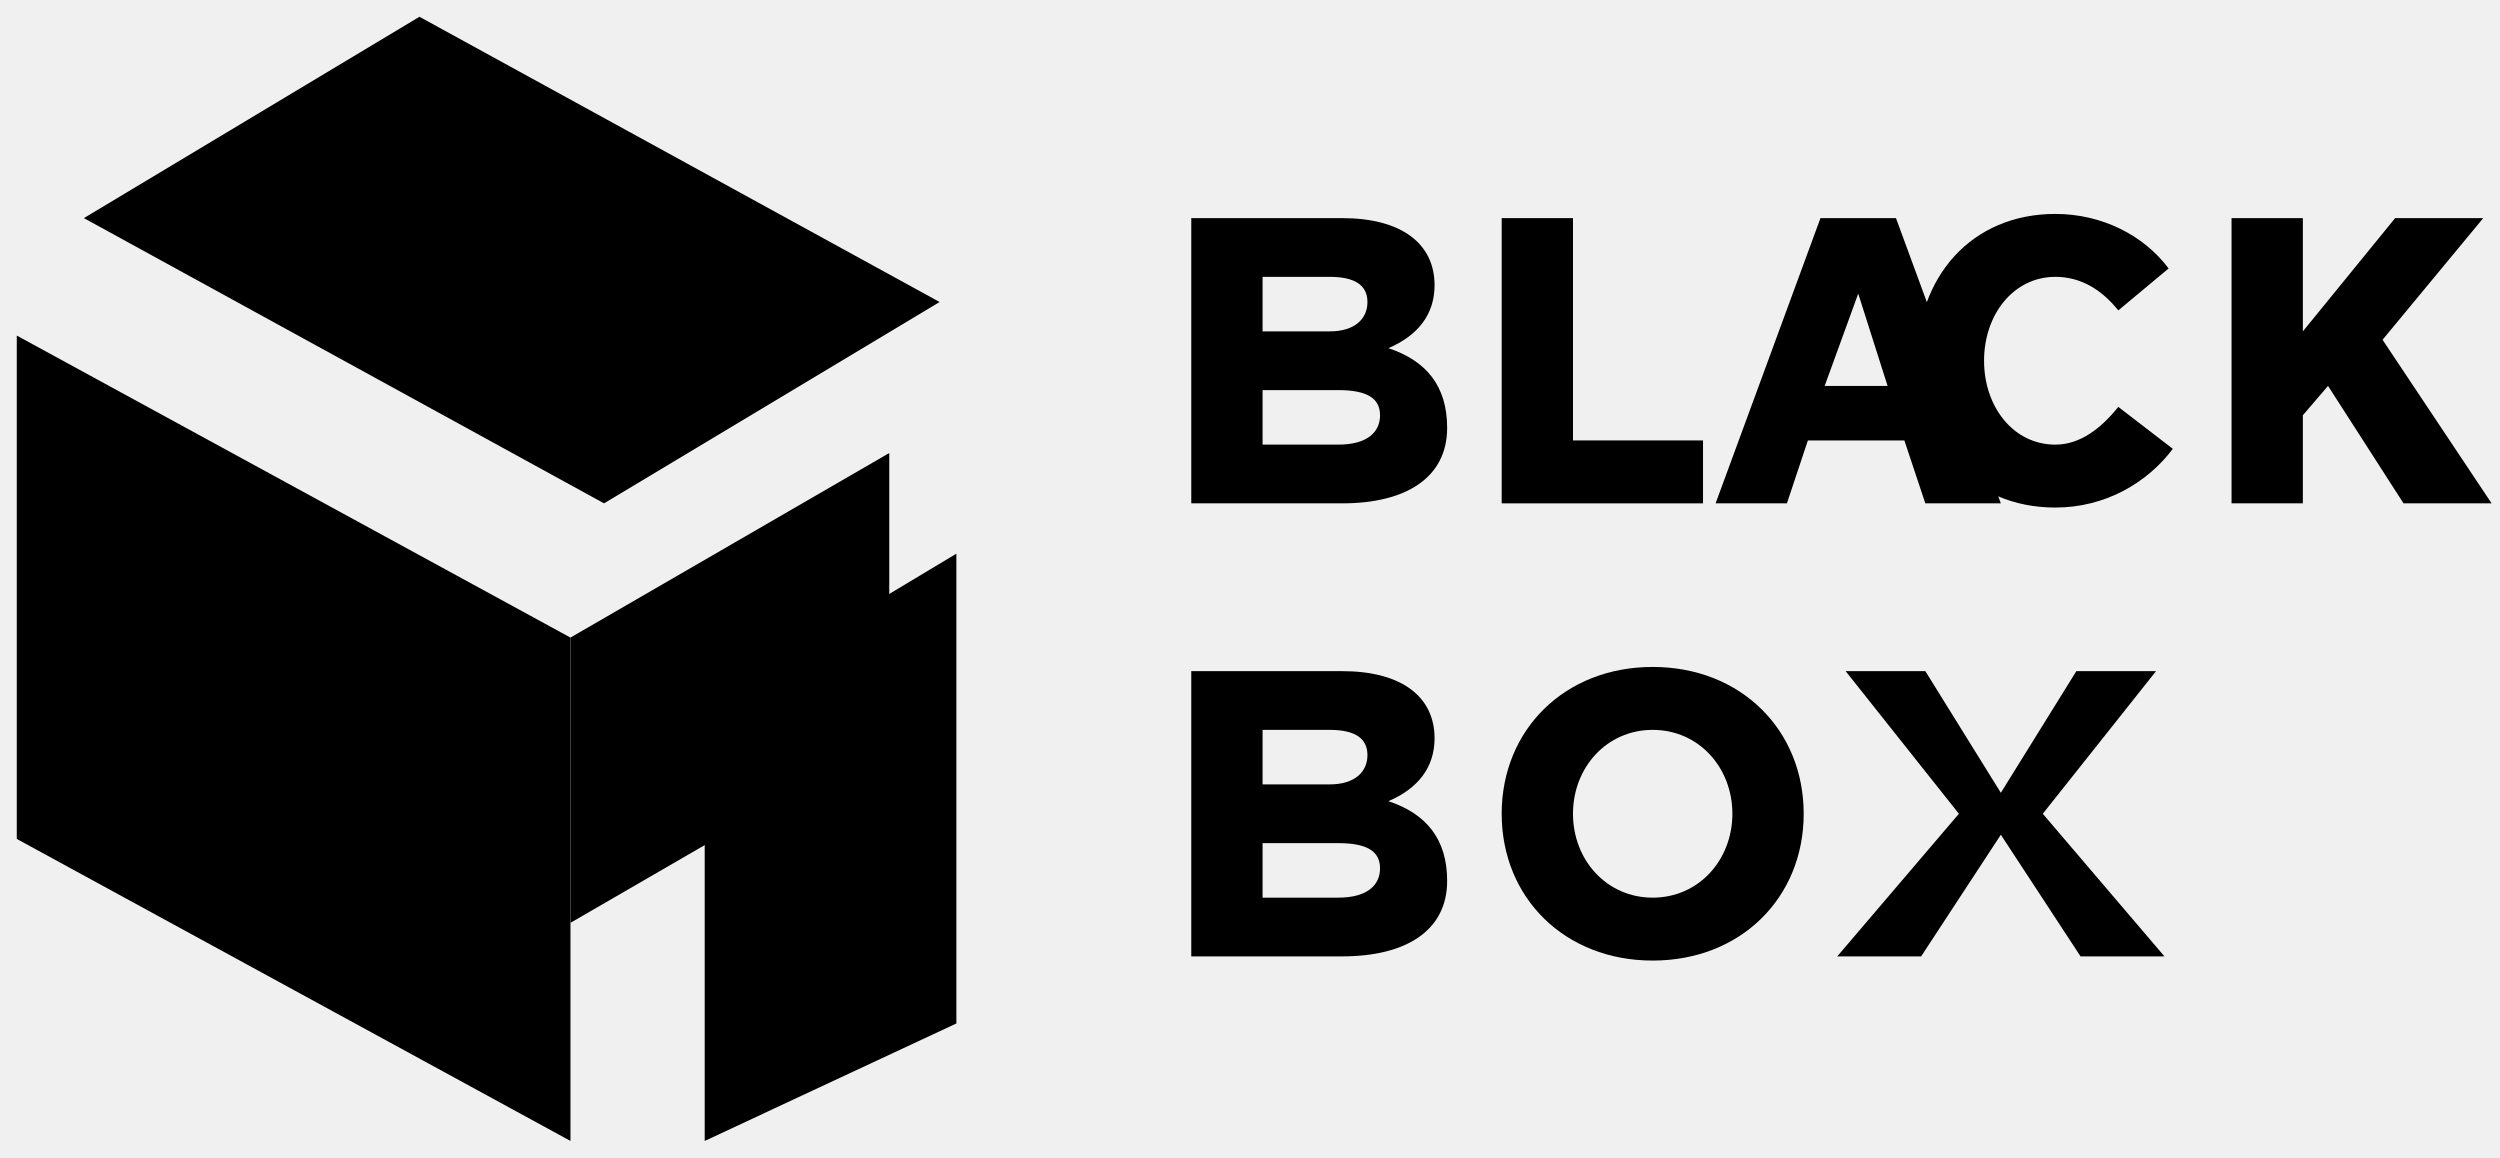
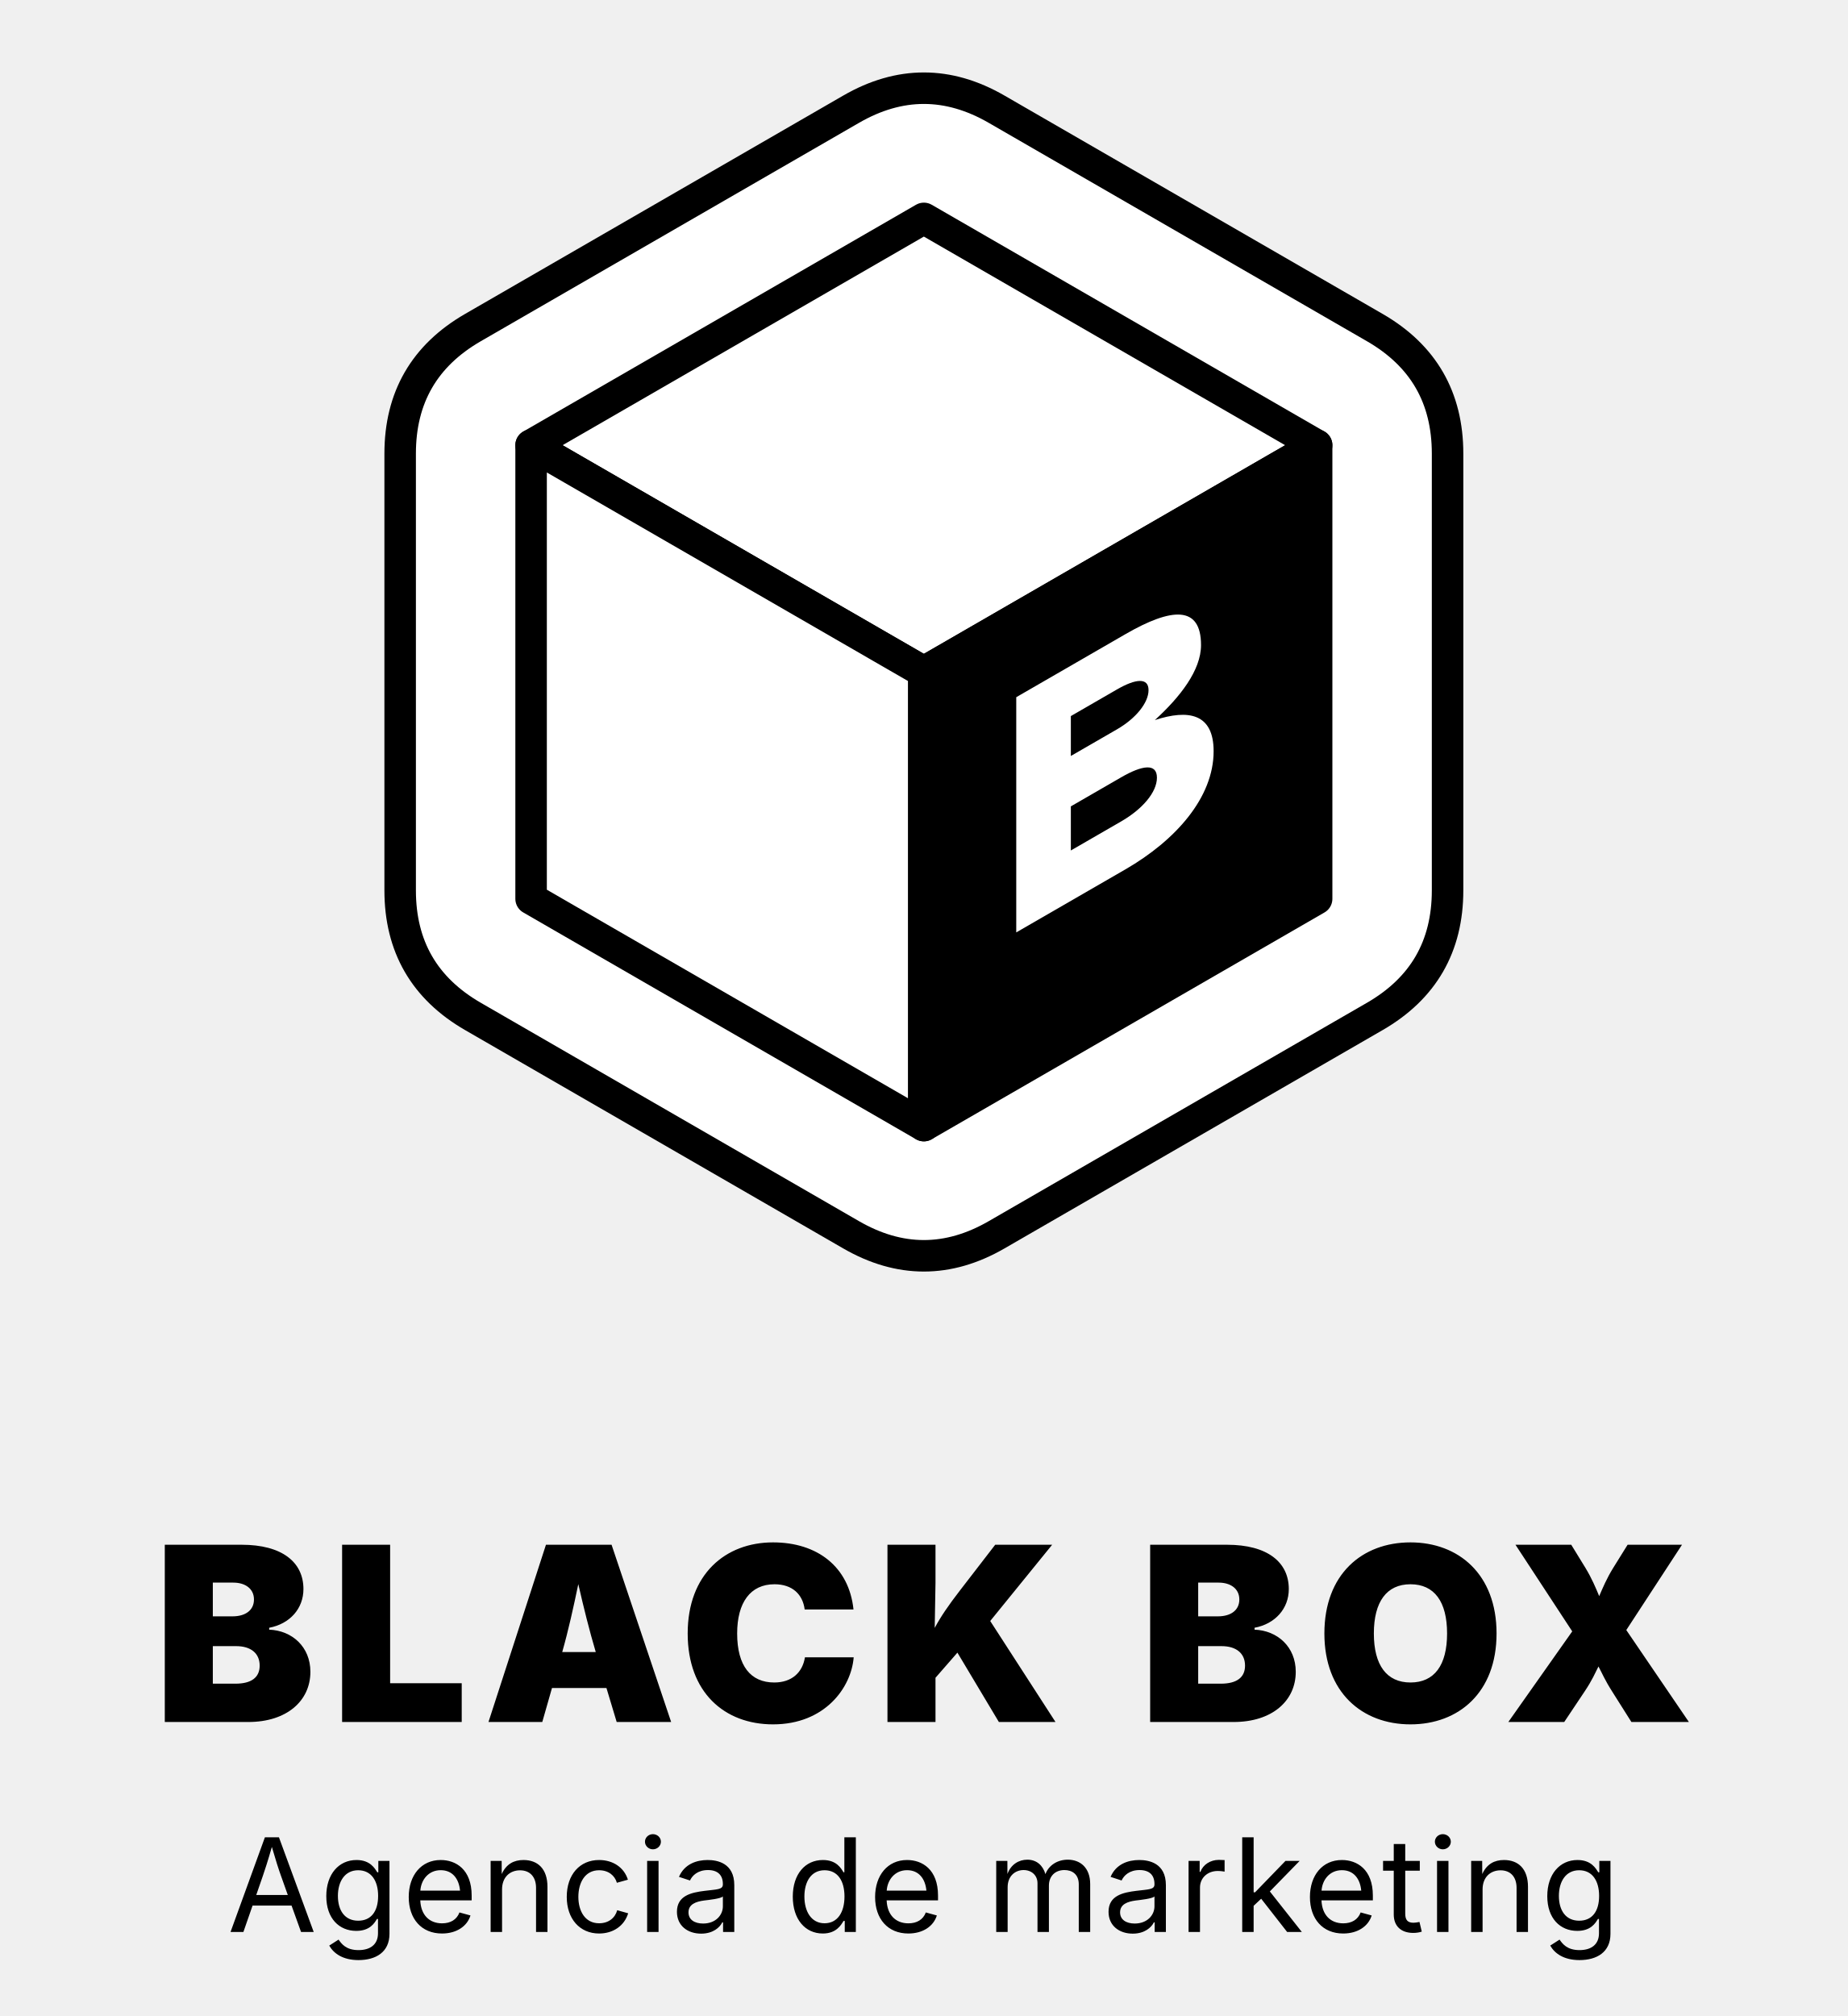
- <svg xmlns="http://www.w3.org/2000/svg" viewBox="18 12 298 138" fill="none">
-   <g fill="#000000">
-     <polygon points="68,14 130,48 90,72 28,38" />
-     <polygon points="20,52 86,88 86,148 20,112" />
-     <polygon points="86,88 124,66 124,100 86,122" />
-     <polygon points="102,96 132,78 132,134 102,148" />
+ <svg xmlns="http://www.w3.org/2000/svg" viewBox="80 30 440 480" fill="none">
+   <path d="M 317.32 56.00 L 407.39 108.00 Q 424.71 118.00 424.71 138.00 L 424.71 242.00 Q 424.71 262.00 407.39 272.00 L 317.32 324.00 Q 300.00 334.00 282.68 324.00 L 192.61 272.00 Q 175.29 262.00 175.29 242.00 L 175.29 138.00 Q 175.29 118.00 192.61 108.00 L 282.68 56.00 Q 300.00 46.00 317.32 56.00 Z" stroke="#000000" stroke-width="7.5" stroke-linecap="round" stroke-linejoin="round" fill="#ffffff" />
+   <polygon points="300.00,82.00 393.53,136.00 300.00,190.00 206.47,136.00" fill="#ffffff" stroke="#000000" stroke-width="7.5" stroke-linejoin="round" />
+   <polygon points="300.00,190.00 206.47,136.00 206.47,244.00 300.00,298.00" fill="#ffffff" stroke="#000000" stroke-width="7.5" stroke-linejoin="round" />
+   <polygon points="300.00,190.00 393.53,136.00 393.53,244.00 300.00,298.00" fill="#000000" stroke="#000000" stroke-width="7.5" stroke-linejoin="round" />
+   <g transform="translate(322, 196) matrix(1, -0.57735, 0, 1, 0, 0)">
+     <path d="M 0 0 L 26 0 C 37 0 44 3.5 44 13 C 44 19 39 22.5 33 24.5 C 41 26.5 47 31 47 40 C 47 51 38 56 26 56 L 0 56 Z M 13 12 L 13 21.5 L 24 21.5 C 28.5 21.5 31.5 19.5 31.5 16.5 C 31.5 13.5 28.5 12 24 12 Z M 13 33.5 L 13 44 L 25 44 C 30 44 33.5 42 33.5 38.5 C 33.5 35 30 33.5 25 33.5 Z" fill="#ffffff" />
  </g>
-   <g fill="#000000">
-     <path d="M 160 38 L 178 38 C 185 38 189 41 189 46 C 189 49.5 187 52 183.5 53.5 C 188 55 190.5 58 190.5 63 C 190.5 69 185.5 72 178 72 L 160 72 Z M 168.5 45 L 168.5 51.5 L 176.5 51.5 C 179.5 51.5 181 50 181 48 C 181 46 179.5 45 176.5 45 Z M 168.5 58.5 L 168.5 65 L 177.5 65 C 181 65 182.5 63.5 182.5 61.5 C 182.5 59.5 181 58.5 177.5 58.5 Z" />
-     <path d="M 197 38 L 205.5 38 L 205.5 64.5 L 221 64.5 L 221 72 L 197 72 Z" />
-     <path d="M 235 38 L 244 38 L 256.5 72 L 247.5 72 L 245 64.5 L 233.5 64.5 L 231 72 L 222.5 72 Z M 239.5 47 L 235.5 58 L 243 58 Z" />
-     <path d="M 276.5 44 C 273.5 40 268.5 37.5 263 37.5 C 253 37.5 246.5 45 246.5 55 C 246.5 65 253 72.5 263 72.5 C 269 72.5 274 69.5 277 65.5 L 270.5 60.5 C 268.5 63 266 65 263 65 C 258 65 254.5 60.5 254.5 55 C 254.5 49.5 258 45 263 45 C 266 45 268.5 46.5 270.5 49 Z" />
-     <path d="M 284 38 L 292.5 38 L 292.5 51.5 L 303.5 38 L 314 38 L 302 52.5 L 315 72 L 304.5 72 L 295.5 58 L 292.5 61.5 L 292.5 72 L 284 72 Z" />
-     <path d="M 160 92 L 178 92 C 185 92 189 95 189 100 C 189 103.5 187 106 183.5 107.5 C 188 109 190.5 112 190.5 117 C 190.5 123 185.5 126 178 126 L 160 126 Z M 168.5 99 L 168.5 105.5 L 176.5 105.5 C 179.5 105.5 181 104 181 102 C 181 100 179.5 99 176.5 99 Z M 168.5 112.5 L 168.5 119 L 177.5 119 C 181 119 182.5 117.5 182.5 115.5 C 182.5 113.5 181 112.5 177.5 112.5 Z" />
-     <path d="M 215 91.5 C 204.5 91.5 197 99 197 109 C 197 119 204.5 126.5 215 126.5 C 225.5 126.5 233 119 233 109 C 233 99 225.5 91.5 215 91.5 Z M 215 99 C 220.5 99 224.5 103.5 224.5 109 C 224.5 114.5 220.5 119 215 119 C 209.5 119 205.5 114.5 205.5 109 C 205.5 103.5 209.5 99 215 99 Z" />
-     <path d="M 238 92 L 247.5 92 L 256.5 106.5 L 265.5 92 L 275 92 L 261.5 109 L 276 126 L 266 126 L 256.5 111.5 L 247 126 L 237 126 L 251.5 109 Z" />
-   </g>
+   <text x="300" y="440" font-family="'Montserrat', 'Inter', 'Helvetica Neue', Arial, sans-serif" font-size="58" font-weight="900" letter-spacing="0.06em" text-anchor="middle" fill="#000000">BLACK BOX</text>
+   <text x="300" y="490" font-family="'Montserrat', 'Inter', 'Helvetica Neue', Arial, sans-serif" font-size="31" font-weight="400" letter-spacing="0.02em" text-anchor="middle" fill="#000000">Agencia de marketing</text>
</svg>
